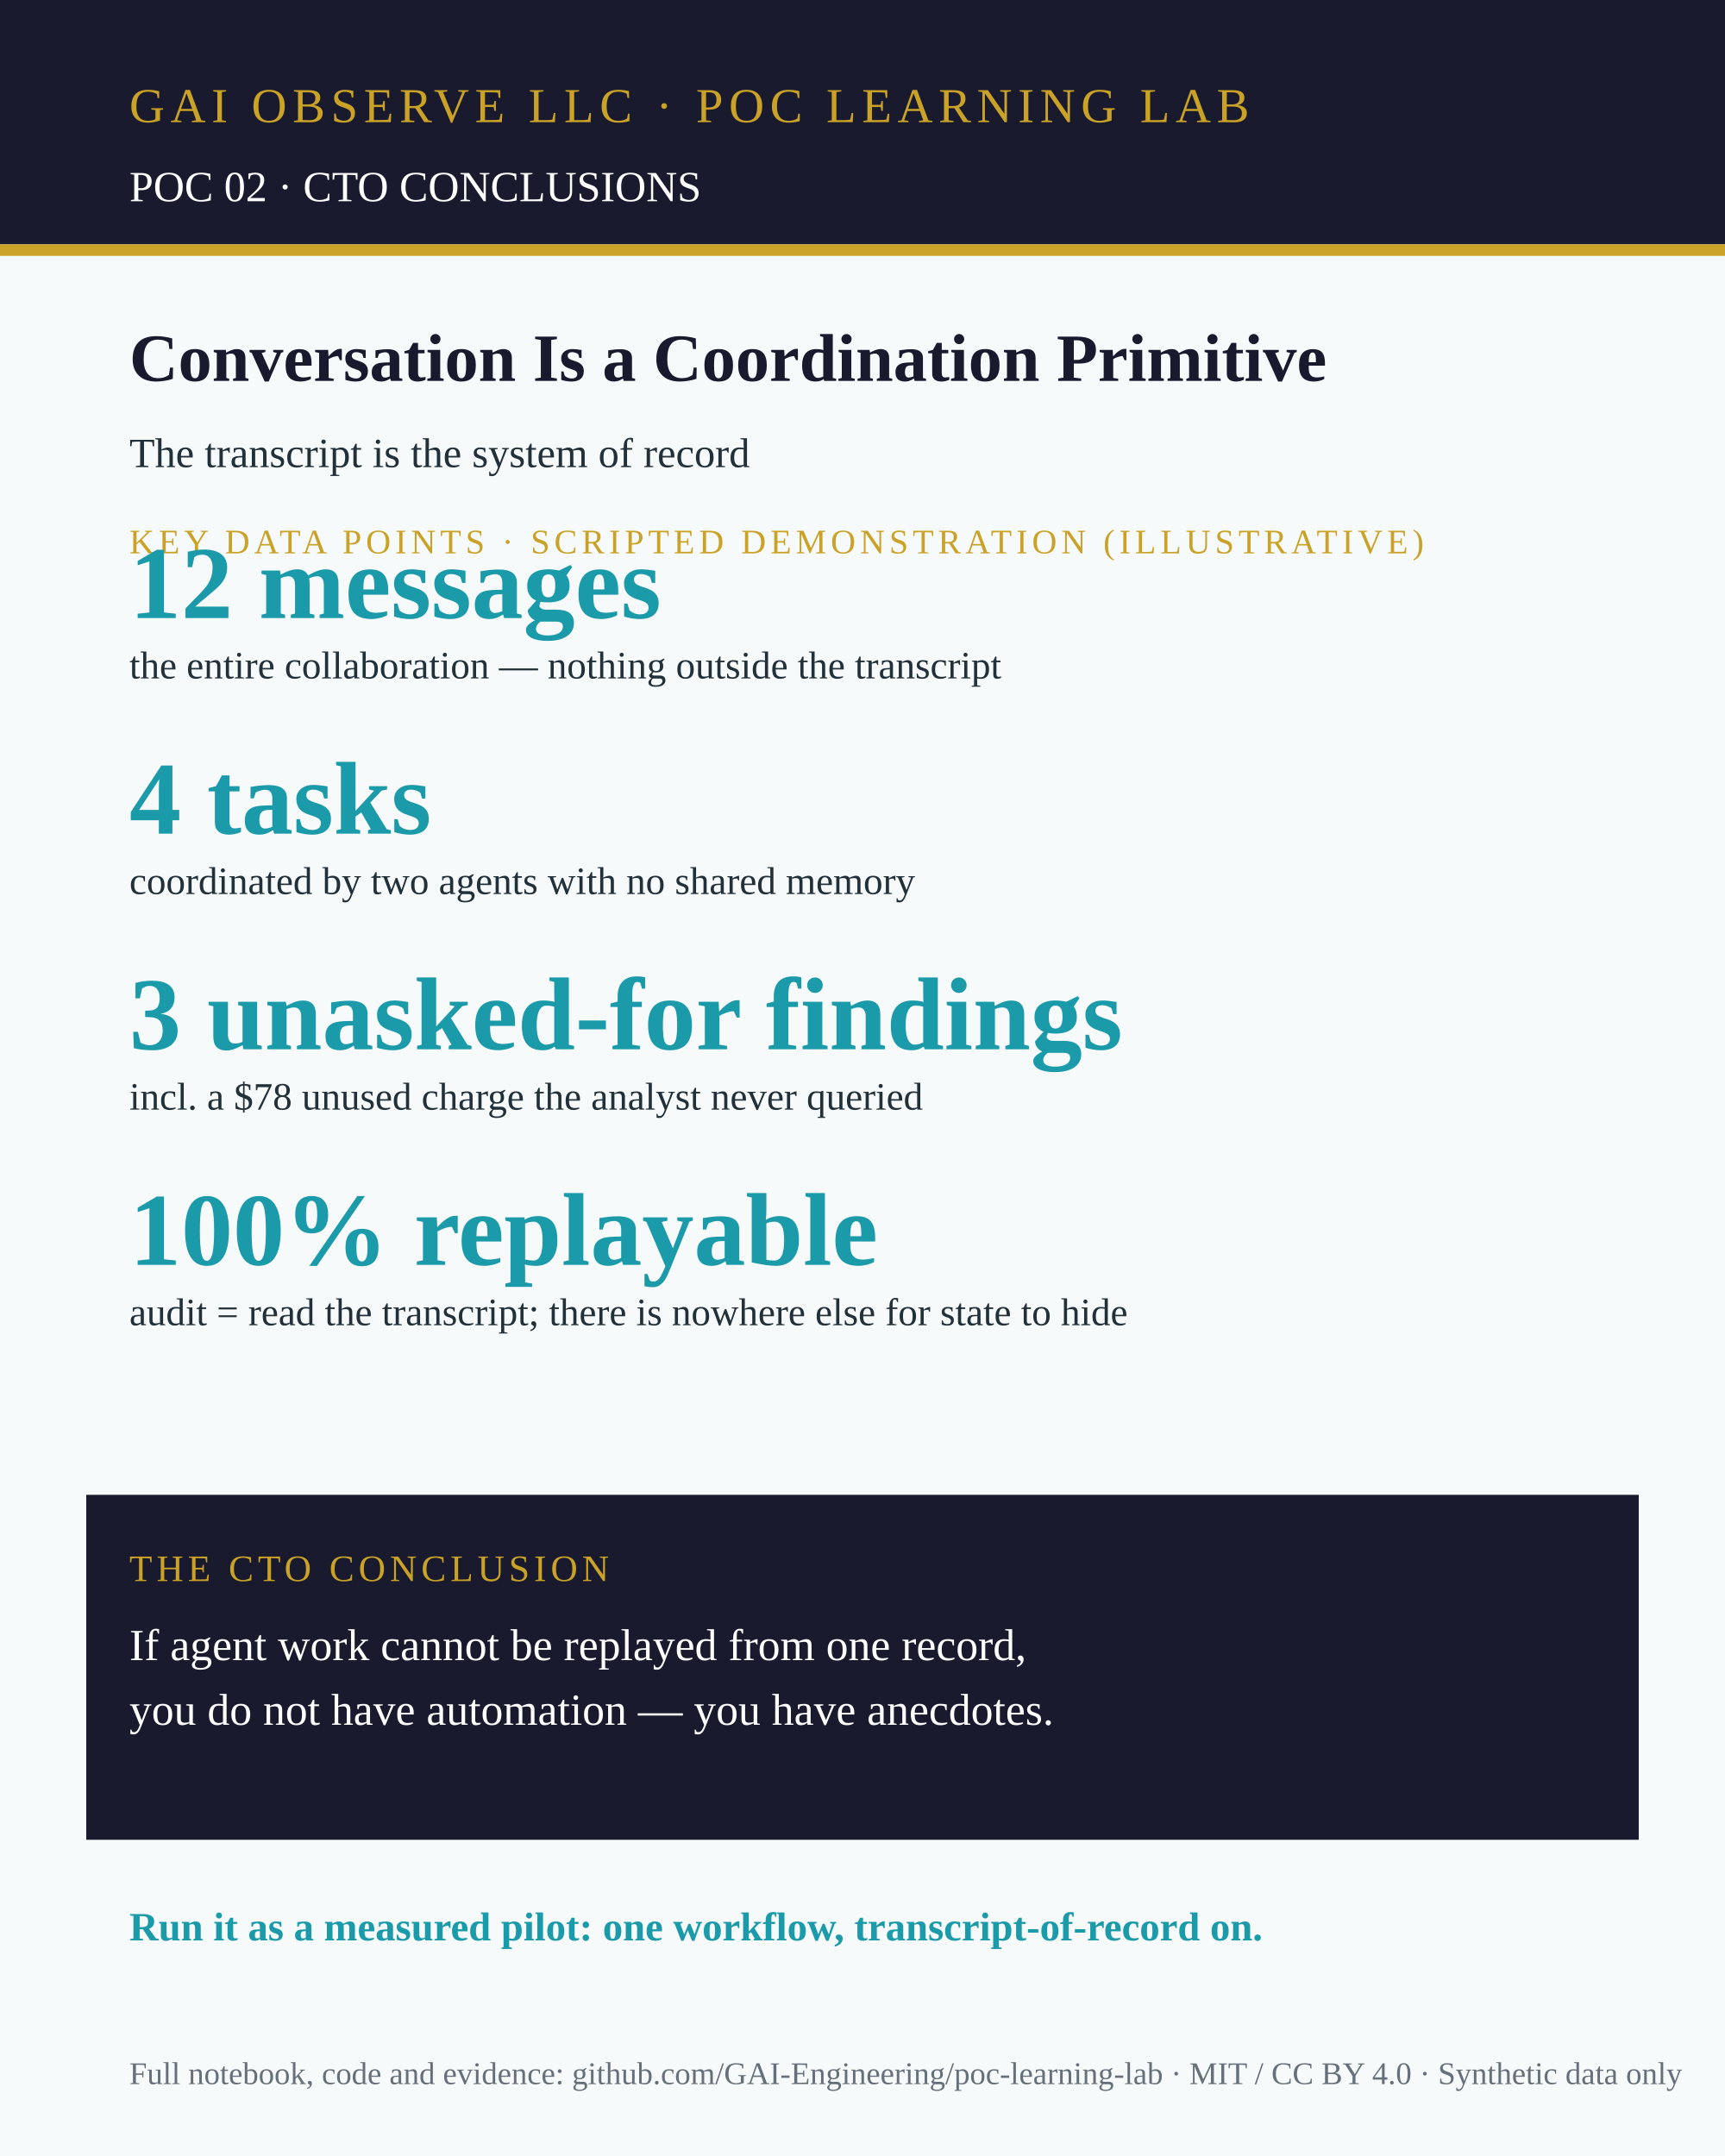
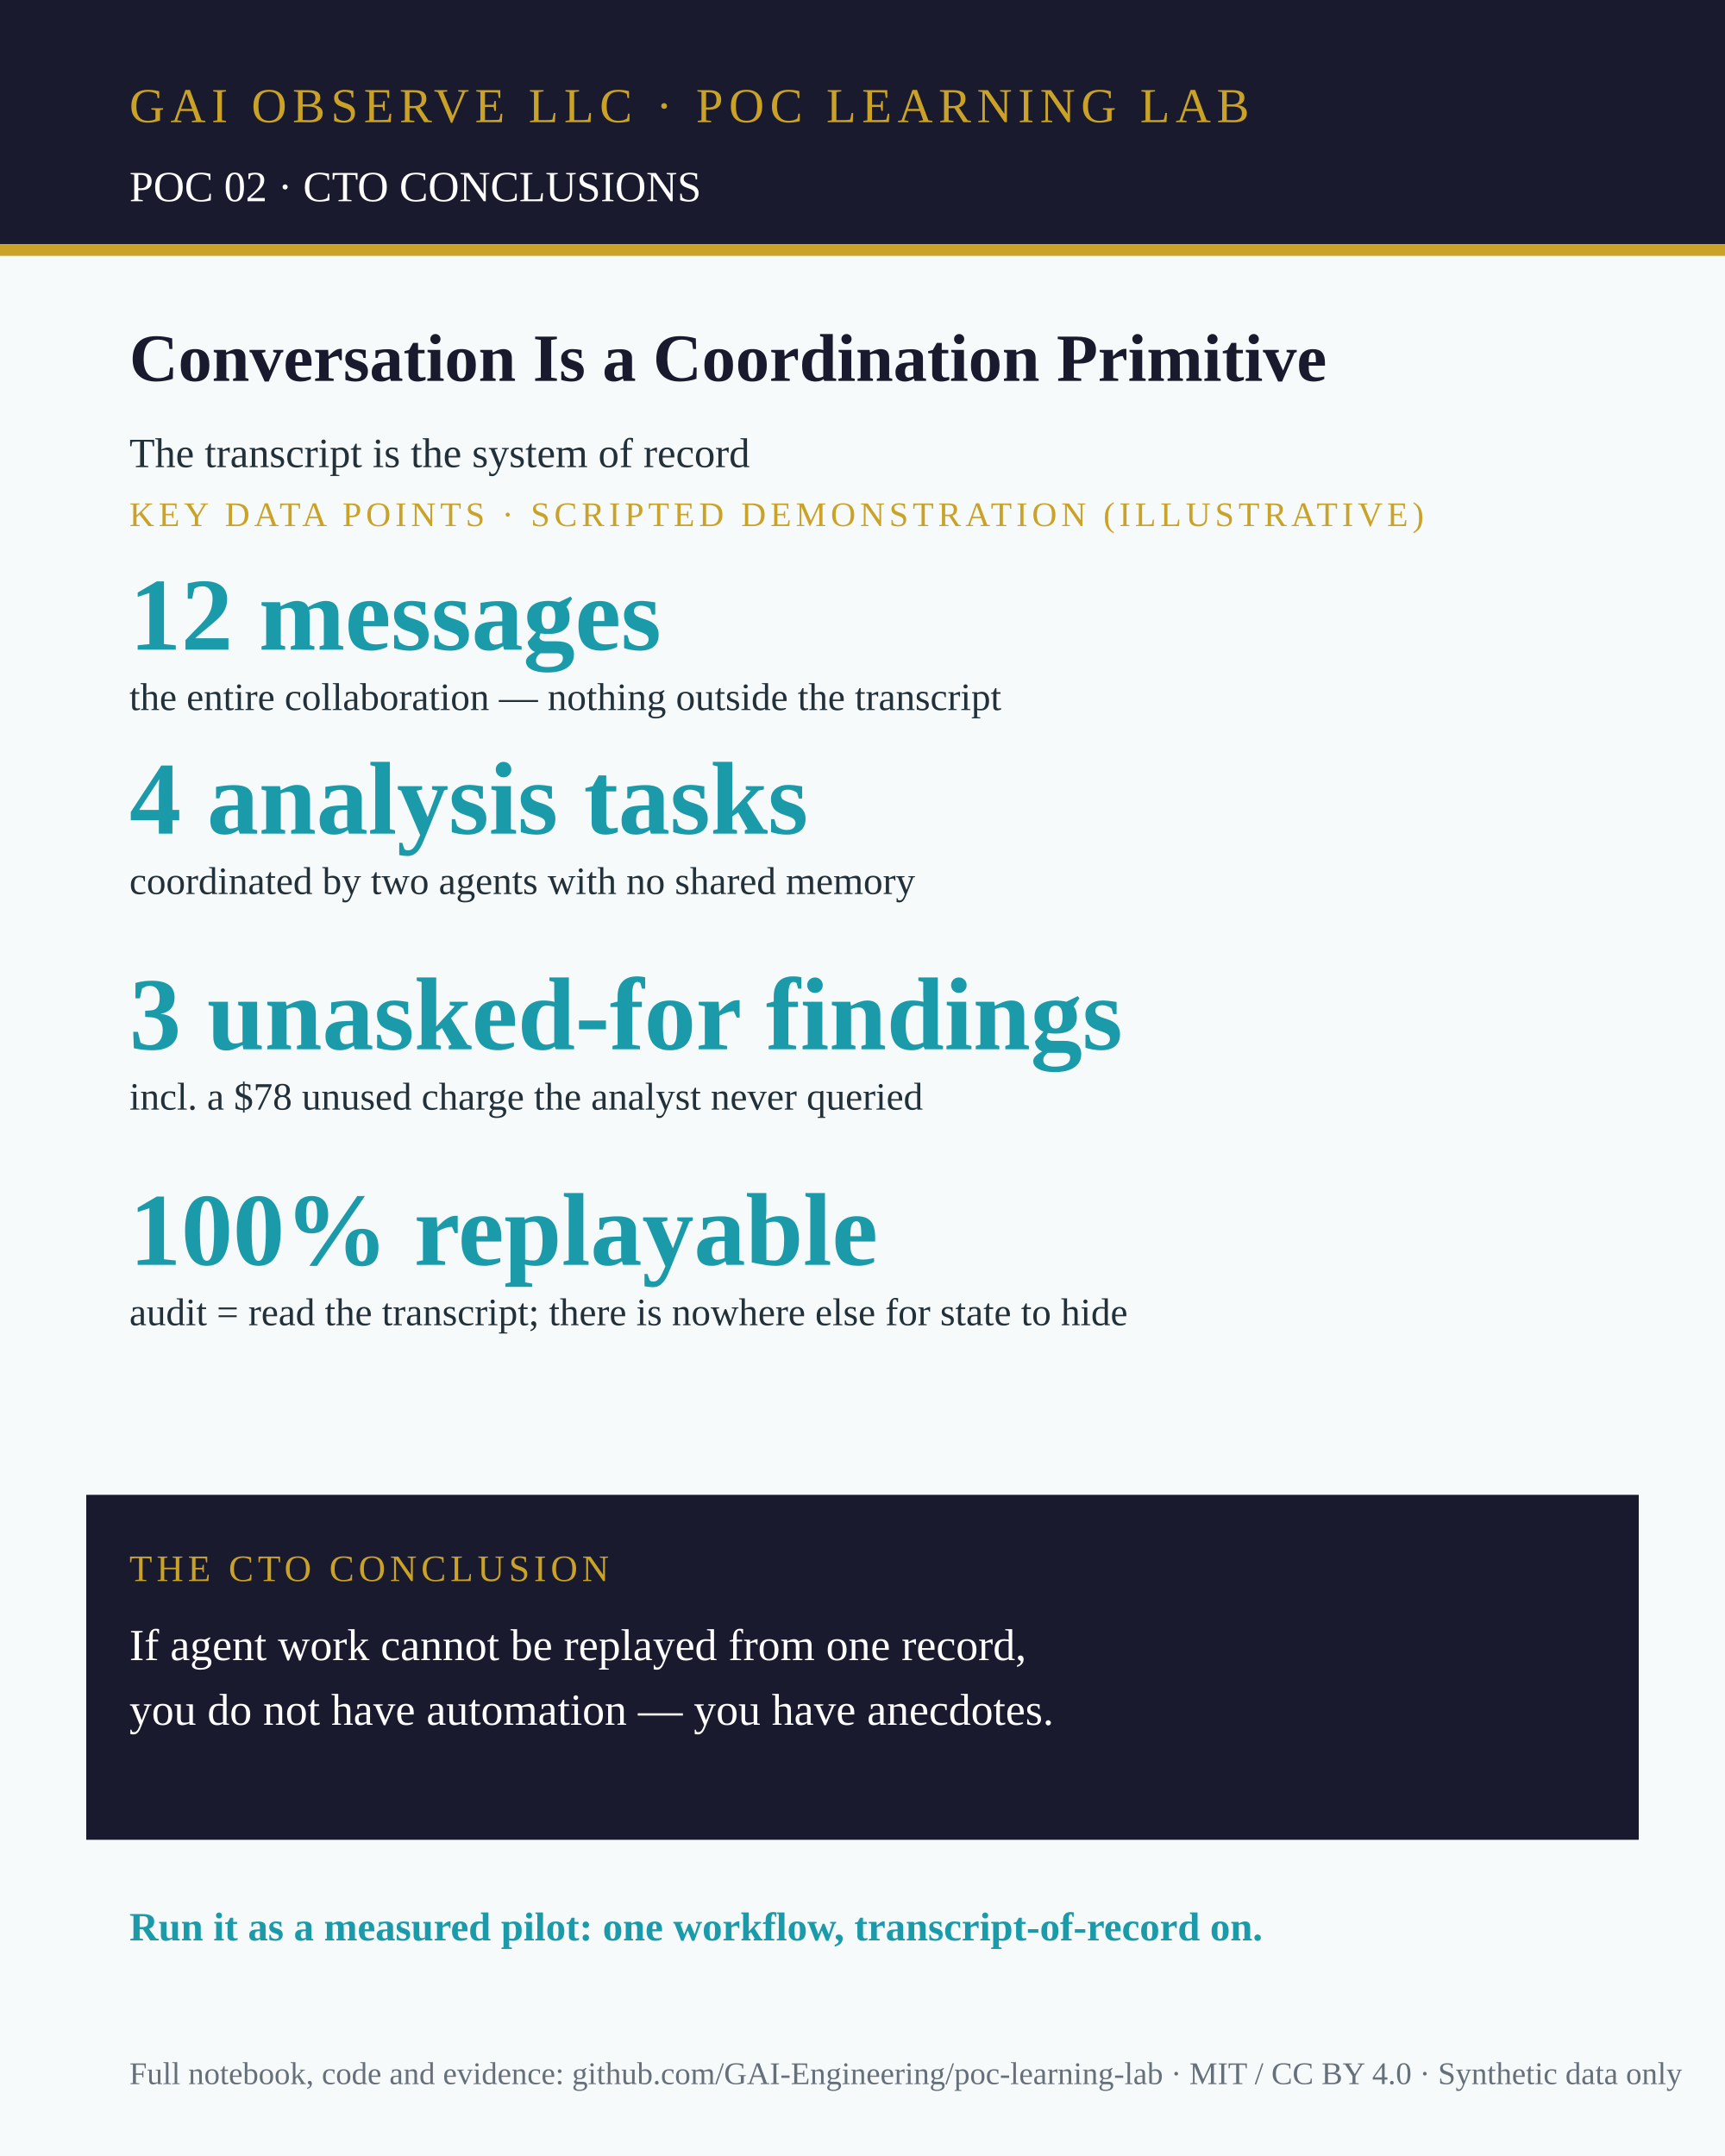
<svg xmlns="http://www.w3.org/2000/svg" width="1200" height="1500" viewBox="0 0 1200 1500">
  <rect width="1200" height="1500" fill="#F7FAFA" />
  <rect width="1200" height="170" fill="#1A1A2E" />
  <rect y="170" width="1200" height="8" fill="#C9A227" />
  <text x="90" y="85" font-size="34" letter-spacing="4" fill="#C9A227">GAI OBSERVE LLC · POC LEARNING LAB</text>
  <text x="90" y="140" font-size="30" fill="#FFFFFF">POC 02 · CTO CONCLUSIONS</text>
  <text x="90" y="265" font-size="47" font-weight="700" fill="#1A1A2E">Conversation Is a Coordination Primitive</text>
  <text x="90" y="325" font-size="29" fill="#22303A">The transcript is the system of record</text>
-   <text x="90" y="385" font-size="24" letter-spacing="3" fill="#C9A227">KEY DATA POINTS · SCRIPTED DEMONSTRATION (ILLUSTRATIVE)</text>
-   <text x="90" y="430" font-size="72" font-weight="700" fill="#1B9AAA">12 messages</text>
-   <text x="90" y="472" font-size="27" fill="#22303A">the entire collaboration — nothing outside the transcript</text>
-   <text x="90" y="580" font-size="72" font-weight="700" fill="#1B9AAA">4 tasks</text>
+   <text x="90" y="366" font-size="24" letter-spacing="3" fill="#C9A227">KEY DATA POINTS · SCRIPTED DEMONSTRATION (ILLUSTRATIVE)</text>
+   <text x="90" y="452" font-size="72" font-weight="700" fill="#1B9AAA">12 messages</text>
+   <text x="90" y="494" font-size="27" fill="#22303A">the entire collaboration — nothing outside the transcript</text>
+   <text x="90" y="580" font-size="72" font-weight="700" fill="#1B9AAA">4 analysis tasks</text>
  <text x="90" y="622" font-size="27" fill="#22303A">coordinated by two agents with no shared memory</text>
  <text x="90" y="730" font-size="72" font-weight="700" fill="#1B9AAA">3 unasked-for findings</text>
  <text x="90" y="772" font-size="27" fill="#22303A">incl. a $78 unused charge the analyst never queried</text>
  <text x="90" y="880" font-size="72" font-weight="700" fill="#1B9AAA">100% replayable</text>
  <text x="90" y="922" font-size="27" fill="#22303A">audit = read the transcript; there is nowhere else for state to hide</text>
  <rect x="60" y="1040" width="1080" height="240" fill="#1A1A2E" />
  <text x="90" y="1100" font-size="26" letter-spacing="3" fill="#C9A227">THE CTO CONCLUSION</text>
  <text x="90" y="1155" font-size="31" fill="#FFFFFF">If agent work cannot be replayed from one record,</text>
  <text x="90" y="1200" font-size="31" fill="#FFFFFF">you do not have automation — you have anecdotes.</text>
  <text x="90" y="1350" font-size="28" font-weight="600" fill="#1B9AAA">Run it as a measured pilot: one workflow, transcript-of-record on.</text>
  <text x="90" y="1450" font-size="22" fill="#66707A">Full notebook, code and evidence: github.com/GAI-Engineering/poc-learning-lab · MIT / CC BY 4.0 · Synthetic data only</text>
</svg>
